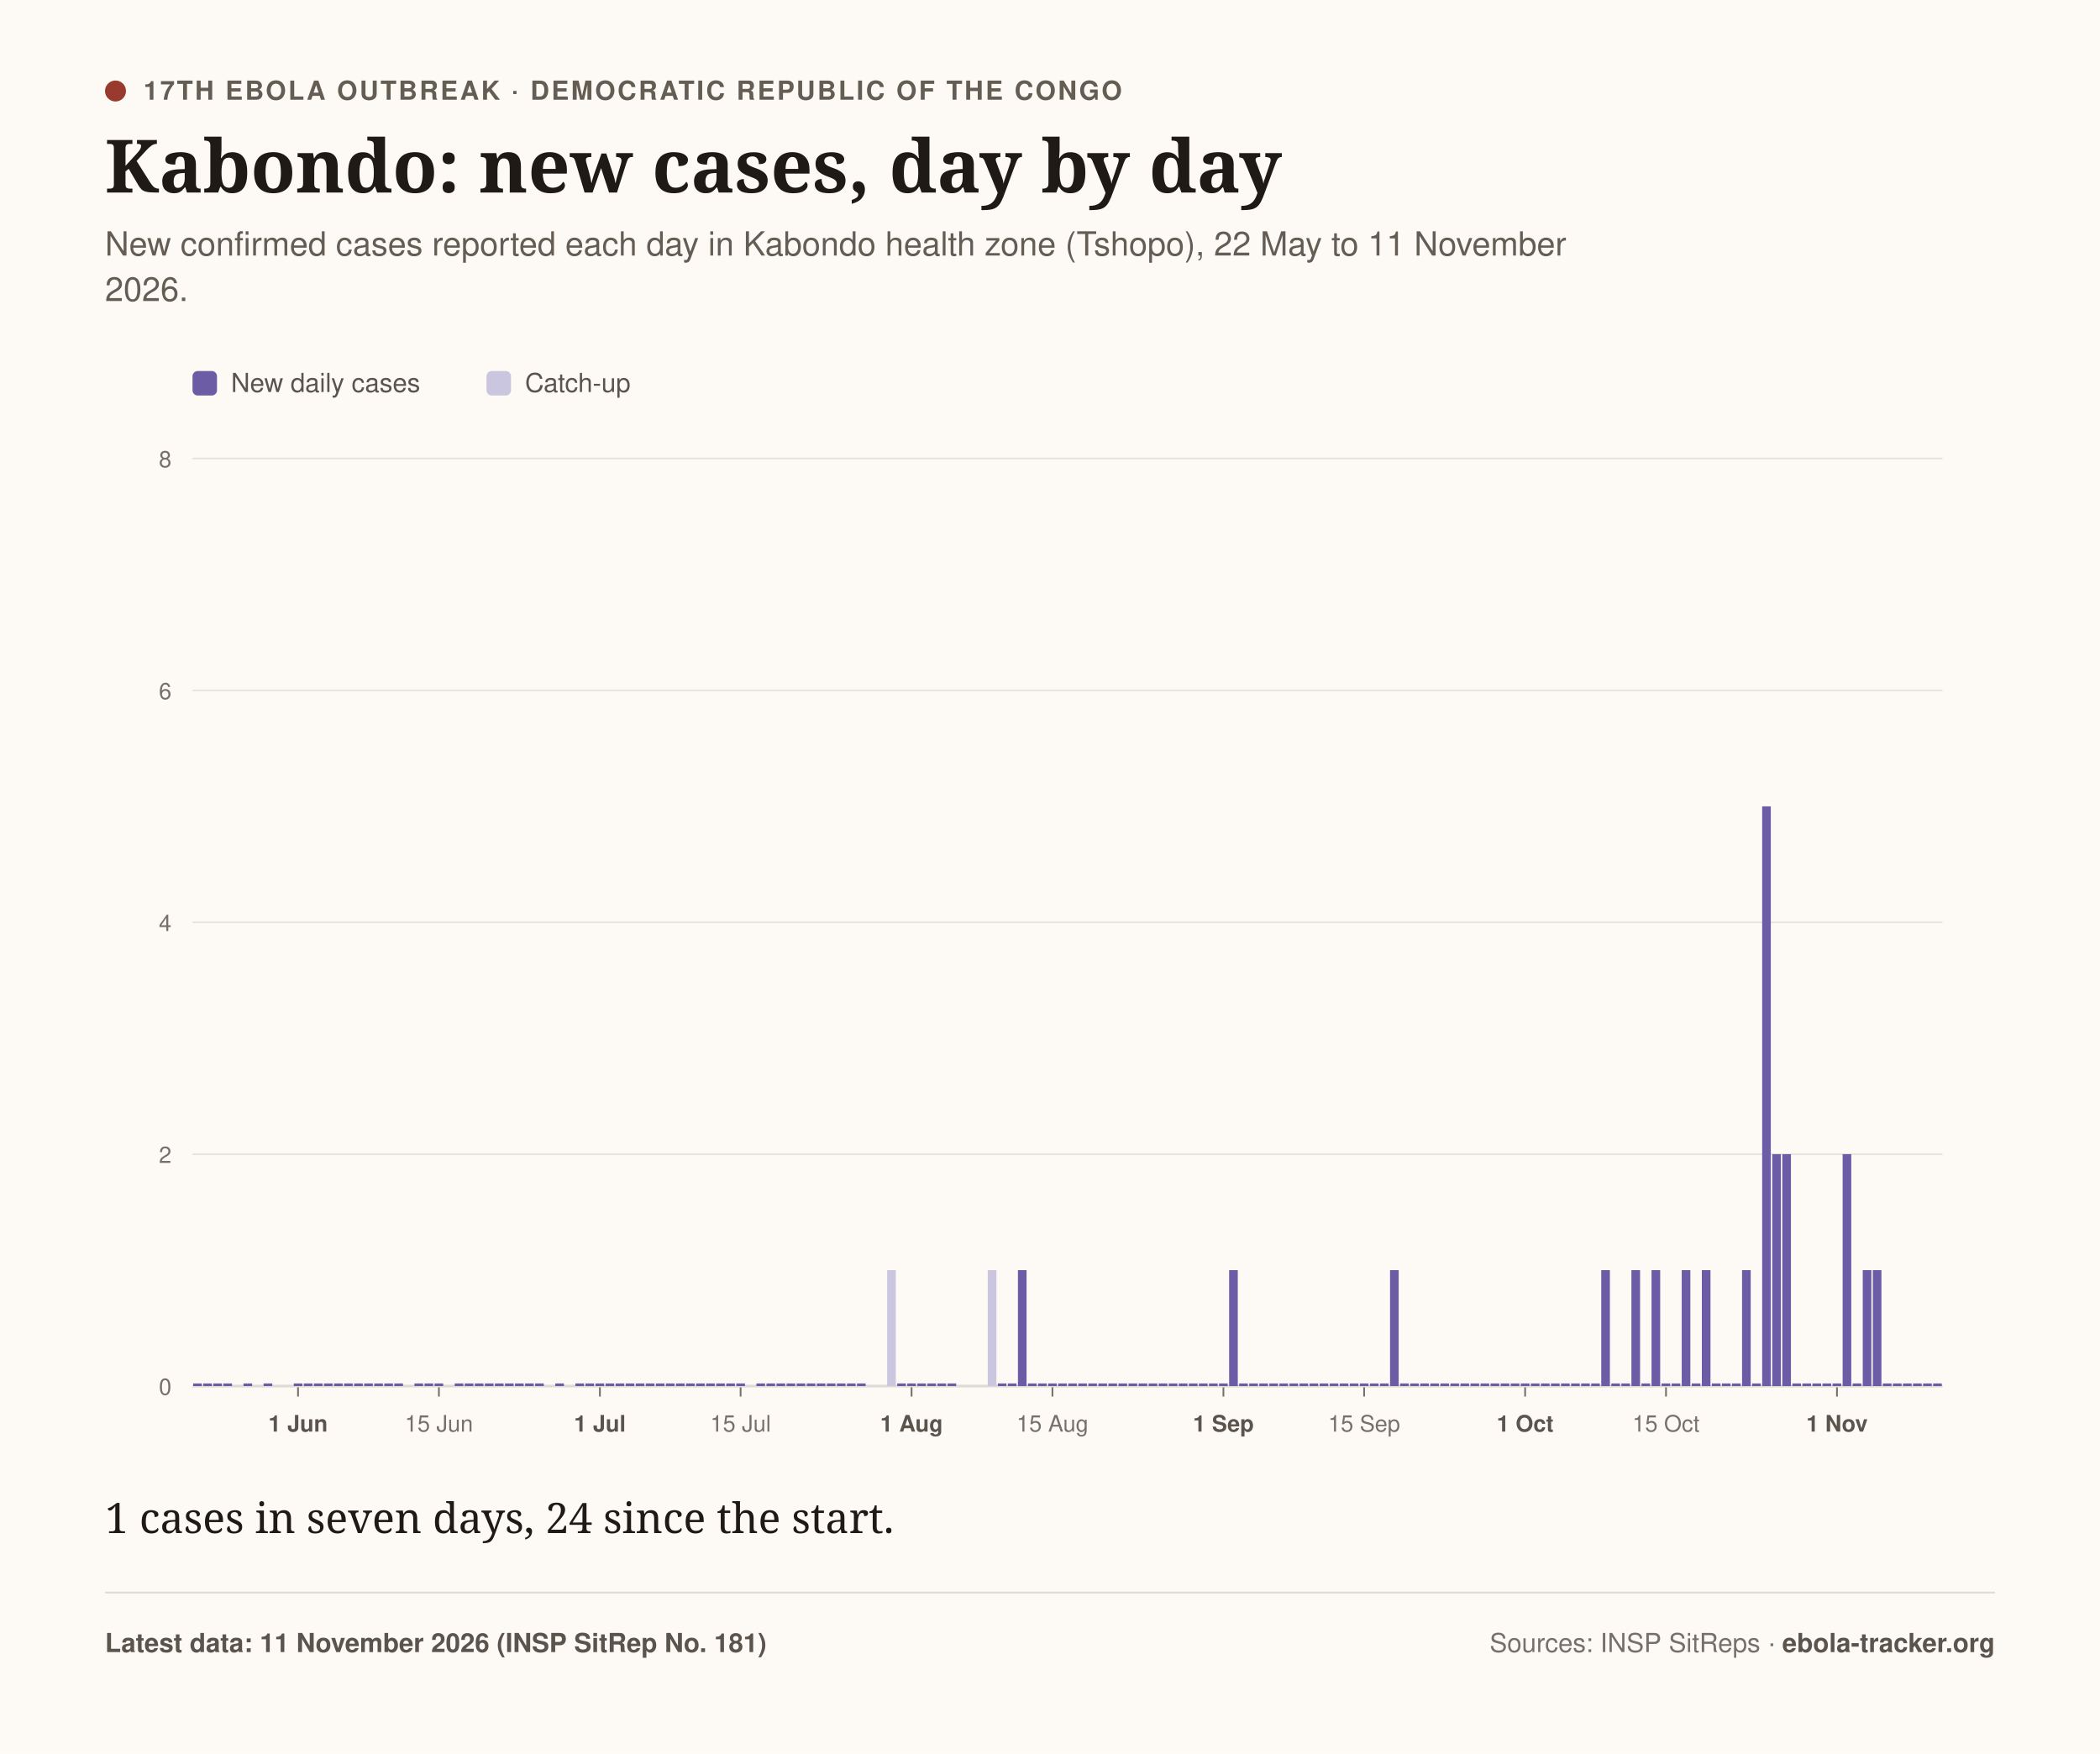
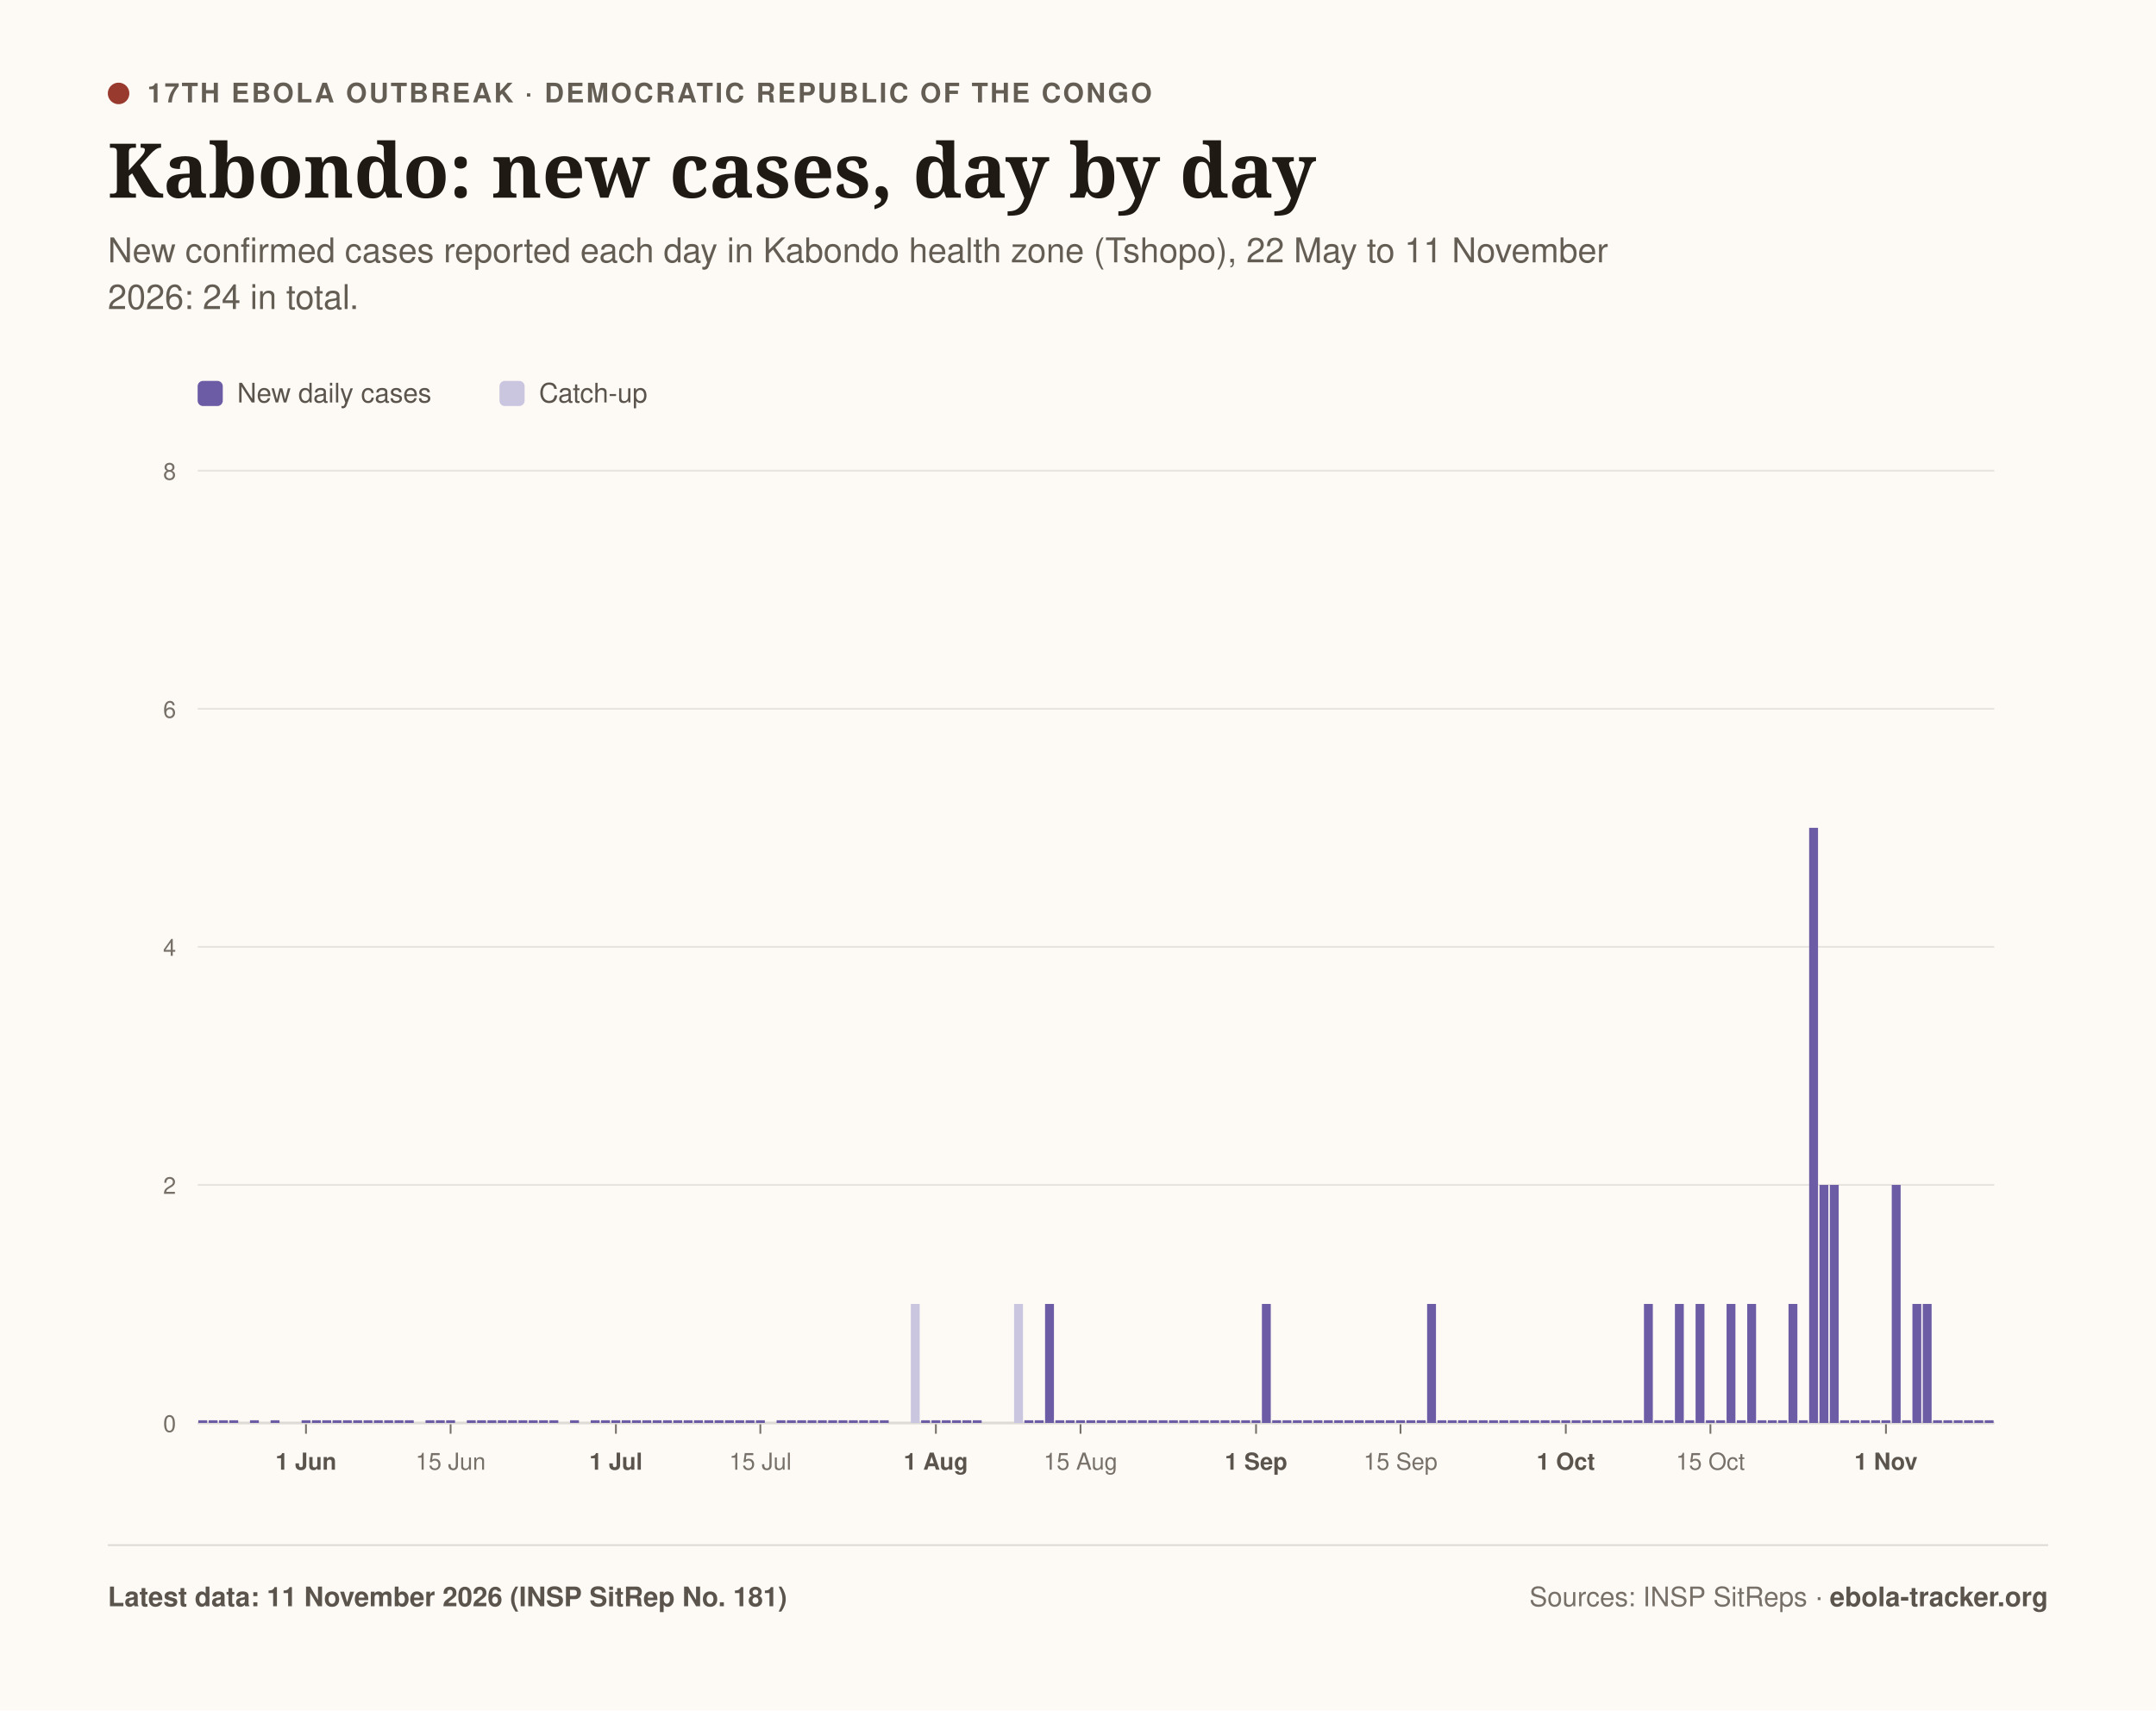
- <svg xmlns="http://www.w3.org/2000/svg" viewBox="0 0 1200 1002" role="img" aria-label="Kabondo: new cases, day by day. New confirmed cases reported each day in Kabondo health zone (Tshopo), 22 May to 11 November 2026.">
-   <rect width="1200" height="1002" fill="#FDFAF6" />
+ <svg xmlns="http://www.w3.org/2000/svg" viewBox="0 0 1200 952" role="img" aria-label="Kabondo: new cases, day by day. New confirmed cases reported each day in Kabondo health zone (Tshopo), 22 May to 11 November 2026: 24 in total.">
+   <rect width="1200" height="952" fill="#FDFAF6" />
  <circle cx="66" cy="52" r="6" fill="#993A2E" />
  <text x="82.0" y="57.0" font-family="'Public Sans',Helvetica,Arial,sans-serif" font-size="15" font-weight="700" fill="#635D54" text-anchor="start" letter-spacing=".08em">17TH EBOLA OUTBREAK · DEMOCRATIC REPUBLIC OF THE CONGO</text>
  <text x="60.0" y="110.0" font-family="'Source Serif 4',Georgia,serif" font-size="42" font-weight="600" fill="#1F1A13" text-anchor="start">Kabondo: new cases, day by day</text>
  <text x="60.0" y="146.0" font-family="'Public Sans',Helvetica,Arial,sans-serif" font-size="19" font-weight="400" fill="#635D54" text-anchor="start">New confirmed cases reported each day in Kabondo health zone (Tshopo), 22 May to 11 November</text>
-   <text x="60.0" y="172.0" font-family="'Public Sans',Helvetica,Arial,sans-serif" font-size="19" font-weight="400" fill="#635D54" text-anchor="start">2026.</text>
+   <text x="60.0" y="172.0" font-family="'Public Sans',Helvetica,Arial,sans-serif" font-size="19" font-weight="400" fill="#635D54" text-anchor="start">2026: 24 in total.</text>
  <rect x="110" y="212" width="14" height="14" rx="3" fill="#6B5CA5" />
  <text x="132.0" y="224.0" font-family="'Public Sans',Helvetica,Arial,sans-serif" font-size="15" font-weight="400" fill="#5A544C" text-anchor="start">New daily cases</text>
  <rect x="278" y="212" width="14" height="14" rx="3" fill="#cbc6e0" />
  <text x="300.0" y="224.0" font-family="'Public Sans',Helvetica,Arial,sans-serif" font-size="15" font-weight="400" fill="#5A544C" text-anchor="start">Catch-up</text>
  <line x1="110" x2="1110" y1="792.0" y2="792.0" stroke="#E7E4E0" />
  <text x="98.0" y="797.0" font-family="'Public Sans',Helvetica,Arial,sans-serif" font-size="13" font-weight="400" fill="#777068" text-anchor="end">0</text>
  <line x1="110" x2="1110" y1="659.5" y2="659.5" stroke="#E7E4E0" />
  <text x="98.0" y="664.5" font-family="'Public Sans',Helvetica,Arial,sans-serif" font-size="13" font-weight="400" fill="#777068" text-anchor="end">2</text>
  <line x1="110" x2="1110" y1="527.0" y2="527.0" stroke="#E7E4E0" />
  <text x="98.0" y="532.0" font-family="'Public Sans',Helvetica,Arial,sans-serif" font-size="13" font-weight="400" fill="#777068" text-anchor="end">4</text>
  <line x1="110" x2="1110" y1="394.5" y2="394.5" stroke="#E7E4E0" />
  <text x="98.0" y="399.5" font-family="'Public Sans',Helvetica,Arial,sans-serif" font-size="13" font-weight="400" fill="#777068" text-anchor="end">6</text>
  <line x1="110" x2="1110" y1="262.0" y2="262.0" stroke="#E7E4E0" />
  <text x="98.0" y="267.0" font-family="'Public Sans',Helvetica,Arial,sans-serif" font-size="13" font-weight="400" fill="#777068" text-anchor="end">8</text>
  <line x1="170.3" x2="170.3" y1="792" y2="798" stroke="#777068" />
  <text x="170.3" y="818.0" font-family="'Public Sans',Helvetica,Arial,sans-serif" font-size="13" font-weight="600" fill="#5A544C" text-anchor="middle">1 Jun</text>
  <line x1="250.8" x2="250.8" y1="792" y2="798" stroke="#777068" />
  <text x="250.8" y="818.0" font-family="'Public Sans',Helvetica,Arial,sans-serif" font-size="13" font-weight="400" fill="#777068" text-anchor="middle">15 Jun</text>
  <line x1="342.8" x2="342.8" y1="792" y2="798" stroke="#777068" />
  <text x="342.8" y="818.0" font-family="'Public Sans',Helvetica,Arial,sans-serif" font-size="13" font-weight="600" fill="#5A544C" text-anchor="middle">1 Jul</text>
  <line x1="423.2" x2="423.2" y1="792" y2="798" stroke="#777068" />
  <text x="423.2" y="818.0" font-family="'Public Sans',Helvetica,Arial,sans-serif" font-size="13" font-weight="400" fill="#777068" text-anchor="middle">15 Jul</text>
  <line x1="520.9" x2="520.9" y1="792" y2="798" stroke="#777068" />
  <text x="520.9" y="818.0" font-family="'Public Sans',Helvetica,Arial,sans-serif" font-size="13" font-weight="600" fill="#5A544C" text-anchor="middle">1 Aug</text>
  <line x1="601.4" x2="601.4" y1="792" y2="798" stroke="#777068" />
  <text x="601.4" y="818.0" font-family="'Public Sans',Helvetica,Arial,sans-serif" font-size="13" font-weight="400" fill="#777068" text-anchor="middle">15 Aug</text>
  <line x1="699.1" x2="699.1" y1="792" y2="798" stroke="#777068" />
  <text x="699.1" y="818.0" font-family="'Public Sans',Helvetica,Arial,sans-serif" font-size="13" font-weight="600" fill="#5A544C" text-anchor="middle">1 Sep</text>
  <line x1="779.5" x2="779.5" y1="792" y2="798" stroke="#777068" />
  <text x="779.5" y="818.0" font-family="'Public Sans',Helvetica,Arial,sans-serif" font-size="13" font-weight="400" fill="#777068" text-anchor="middle">15 Sep</text>
  <line x1="871.5" x2="871.5" y1="792" y2="798" stroke="#777068" />
  <text x="871.5" y="818.0" font-family="'Public Sans',Helvetica,Arial,sans-serif" font-size="13" font-weight="600" fill="#5A544C" text-anchor="middle">1 Oct</text>
  <line x1="952.0" x2="952.0" y1="792" y2="798" stroke="#777068" />
  <text x="952.0" y="818.0" font-family="'Public Sans',Helvetica,Arial,sans-serif" font-size="13" font-weight="400" fill="#777068" text-anchor="middle">15 Oct</text>
  <line x1="1049.7" x2="1049.7" y1="792" y2="798" stroke="#777068" />
  <text x="1049.7" y="818.0" font-family="'Public Sans',Helvetica,Arial,sans-serif" font-size="13" font-weight="600" fill="#5A544C" text-anchor="middle">1 Nov</text>
  <line x1="110" x2="1110" y1="792" y2="792" stroke="#DEDAD5" stroke-width="1.5" />
  <rect x="110.40" y="790.50" width="4.94" height="1.50" fill="#6B5CA5" />
  <rect x="116.15" y="790.50" width="4.94" height="1.50" fill="#6B5CA5" />
  <rect x="121.90" y="790.50" width="4.94" height="1.50" fill="#6B5CA5" />
  <rect x="127.64" y="790.50" width="4.94" height="1.50" fill="#6B5CA5" />
  <rect x="139.14" y="790.50" width="4.94" height="1.50" fill="#6B5CA5" />
  <rect x="150.63" y="790.50" width="4.94" height="1.50" fill="#6B5CA5" />
  <rect x="167.87" y="790.50" width="4.94" height="1.50" fill="#6B5CA5" />
  <rect x="173.62" y="790.50" width="4.94" height="1.50" fill="#6B5CA5" />
  <rect x="179.37" y="790.50" width="4.94" height="1.50" fill="#6B5CA5" />
  <rect x="185.11" y="790.50" width="4.94" height="1.50" fill="#6B5CA5" />
  <rect x="190.86" y="790.50" width="4.94" height="1.50" fill="#6B5CA5" />
  <rect x="196.61" y="790.50" width="4.94" height="1.50" fill="#6B5CA5" />
  <rect x="202.36" y="790.50" width="4.94" height="1.50" fill="#6B5CA5" />
  <rect x="208.10" y="790.50" width="4.94" height="1.50" fill="#6B5CA5" />
  <rect x="213.85" y="790.50" width="4.94" height="1.50" fill="#6B5CA5" />
  <rect x="219.60" y="790.50" width="4.94" height="1.50" fill="#6B5CA5" />
  <rect x="225.34" y="790.50" width="4.94" height="1.50" fill="#6B5CA5" />
  <rect x="236.84" y="790.50" width="4.94" height="1.50" fill="#6B5CA5" />
  <rect x="242.59" y="790.50" width="4.94" height="1.50" fill="#6B5CA5" />
  <rect x="248.33" y="790.50" width="4.94" height="1.50" fill="#6B5CA5" />
  <rect x="259.83" y="790.50" width="4.94" height="1.50" fill="#6B5CA5" />
  <rect x="265.57" y="790.50" width="4.94" height="1.50" fill="#6B5CA5" />
  <rect x="271.32" y="790.50" width="4.94" height="1.50" fill="#6B5CA5" />
  <rect x="277.07" y="790.50" width="4.94" height="1.50" fill="#6B5CA5" />
  <rect x="282.82" y="790.50" width="4.94" height="1.50" fill="#6B5CA5" />
  <rect x="288.56" y="790.50" width="4.94" height="1.50" fill="#6B5CA5" />
  <rect x="294.31" y="790.50" width="4.94" height="1.50" fill="#6B5CA5" />
  <rect x="300.06" y="790.50" width="4.94" height="1.50" fill="#6B5CA5" />
  <rect x="305.80" y="790.50" width="4.94" height="1.50" fill="#6B5CA5" />
  <rect x="317.30" y="790.50" width="4.94" height="1.50" fill="#6B5CA5" />
  <rect x="328.79" y="790.50" width="4.94" height="1.50" fill="#6B5CA5" />
  <rect x="334.54" y="790.50" width="4.94" height="1.50" fill="#6B5CA5" />
  <rect x="340.29" y="790.50" width="4.94" height="1.50" fill="#6B5CA5" />
  <rect x="346.03" y="790.50" width="4.94" height="1.50" fill="#6B5CA5" />
  <rect x="351.78" y="790.50" width="4.94" height="1.50" fill="#6B5CA5" />
  <rect x="357.53" y="790.50" width="4.94" height="1.50" fill="#6B5CA5" />
  <rect x="363.28" y="790.50" width="4.94" height="1.50" fill="#6B5CA5" />
  <rect x="369.02" y="790.50" width="4.94" height="1.50" fill="#6B5CA5" />
  <rect x="374.77" y="790.50" width="4.94" height="1.50" fill="#6B5CA5" />
  <rect x="380.52" y="790.50" width="4.94" height="1.50" fill="#6B5CA5" />
  <rect x="386.26" y="790.50" width="4.94" height="1.50" fill="#6B5CA5" />
  <rect x="392.01" y="790.50" width="4.94" height="1.50" fill="#6B5CA5" />
  <rect x="397.76" y="790.50" width="4.94" height="1.50" fill="#6B5CA5" />
  <rect x="403.51" y="790.50" width="4.94" height="1.50" fill="#6B5CA5" />
  <rect x="409.25" y="790.50" width="4.94" height="1.50" fill="#6B5CA5" />
  <rect x="415.00" y="790.50" width="4.94" height="1.50" fill="#6B5CA5" />
  <rect x="420.75" y="790.50" width="4.94" height="1.50" fill="#6B5CA5" />
  <rect x="432.24" y="790.50" width="4.94" height="1.50" fill="#6B5CA5" />
  <rect x="437.99" y="790.50" width="4.94" height="1.50" fill="#6B5CA5" />
  <rect x="443.74" y="790.50" width="4.94" height="1.50" fill="#6B5CA5" />
  <rect x="449.48" y="790.50" width="4.94" height="1.50" fill="#6B5CA5" />
  <rect x="455.23" y="790.50" width="4.94" height="1.50" fill="#6B5CA5" />
  <rect x="460.98" y="790.50" width="4.94" height="1.50" fill="#6B5CA5" />
  <rect x="466.72" y="790.50" width="4.94" height="1.50" fill="#6B5CA5" />
  <rect x="472.47" y="790.50" width="4.94" height="1.50" fill="#6B5CA5" />
  <rect x="478.22" y="790.50" width="4.94" height="1.50" fill="#6B5CA5" />
  <rect x="483.97" y="790.50" width="4.94" height="1.50" fill="#6B5CA5" />
  <rect x="489.71" y="790.50" width="4.94" height="1.50" fill="#6B5CA5" />
  <rect x="506.95" y="725.75" width="4.94" height="66.25" fill="#cbc6e0" />
  <rect x="512.70" y="790.50" width="4.94" height="1.50" fill="#6B5CA5" />
  <rect x="518.45" y="790.50" width="4.94" height="1.50" fill="#6B5CA5" />
  <rect x="524.20" y="790.50" width="4.94" height="1.50" fill="#6B5CA5" />
  <rect x="529.94" y="790.50" width="4.94" height="1.50" fill="#6B5CA5" />
  <rect x="535.69" y="790.50" width="4.94" height="1.50" fill="#6B5CA5" />
  <rect x="541.44" y="790.50" width="4.94" height="1.50" fill="#6B5CA5" />
  <rect x="564.43" y="725.75" width="4.94" height="66.25" fill="#cbc6e0" />
  <rect x="570.17" y="790.50" width="4.94" height="1.50" fill="#6B5CA5" />
  <rect x="575.92" y="790.50" width="4.94" height="1.50" fill="#6B5CA5" />
  <rect x="581.67" y="725.75" width="4.94" height="66.25" fill="#6B5CA5" />
  <rect x="587.41" y="790.50" width="4.94" height="1.50" fill="#6B5CA5" />
  <rect x="593.16" y="790.50" width="4.94" height="1.50" fill="#6B5CA5" />
  <rect x="598.91" y="790.50" width="4.94" height="1.50" fill="#6B5CA5" />
  <rect x="604.66" y="790.50" width="4.94" height="1.50" fill="#6B5CA5" />
  <rect x="610.40" y="790.50" width="4.94" height="1.50" fill="#6B5CA5" />
  <rect x="616.15" y="790.50" width="4.94" height="1.50" fill="#6B5CA5" />
  <rect x="621.90" y="790.50" width="4.94" height="1.50" fill="#6B5CA5" />
  <rect x="627.64" y="790.50" width="4.94" height="1.50" fill="#6B5CA5" />
  <rect x="633.39" y="790.50" width="4.94" height="1.50" fill="#6B5CA5" />
  <rect x="639.14" y="790.50" width="4.94" height="1.50" fill="#6B5CA5" />
  <rect x="644.89" y="790.50" width="4.94" height="1.50" fill="#6B5CA5" />
  <rect x="650.63" y="790.50" width="4.94" height="1.50" fill="#6B5CA5" />
  <rect x="656.38" y="790.50" width="4.94" height="1.50" fill="#6B5CA5" />
  <rect x="662.13" y="790.50" width="4.94" height="1.50" fill="#6B5CA5" />
  <rect x="667.87" y="790.50" width="4.94" height="1.50" fill="#6B5CA5" />
  <rect x="673.62" y="790.50" width="4.94" height="1.50" fill="#6B5CA5" />
  <rect x="679.37" y="790.50" width="4.94" height="1.50" fill="#6B5CA5" />
  <rect x="685.11" y="790.50" width="4.94" height="1.50" fill="#6B5CA5" />
  <rect x="690.86" y="790.50" width="4.94" height="1.50" fill="#6B5CA5" />
  <rect x="696.61" y="790.50" width="4.94" height="1.50" fill="#6B5CA5" />
  <rect x="702.36" y="725.75" width="4.94" height="66.25" fill="#6B5CA5" />
  <rect x="708.10" y="790.50" width="4.94" height="1.50" fill="#6B5CA5" />
  <rect x="713.85" y="790.50" width="4.94" height="1.50" fill="#6B5CA5" />
  <rect x="719.60" y="790.50" width="4.94" height="1.50" fill="#6B5CA5" />
  <rect x="725.34" y="790.50" width="4.94" height="1.50" fill="#6B5CA5" />
  <rect x="731.09" y="790.50" width="4.94" height="1.50" fill="#6B5CA5" />
  <rect x="736.84" y="790.50" width="4.94" height="1.50" fill="#6B5CA5" />
  <rect x="742.59" y="790.50" width="4.94" height="1.50" fill="#6B5CA5" />
  <rect x="748.33" y="790.50" width="4.94" height="1.50" fill="#6B5CA5" />
  <rect x="754.08" y="790.50" width="4.94" height="1.50" fill="#6B5CA5" />
  <rect x="759.83" y="790.50" width="4.94" height="1.50" fill="#6B5CA5" />
  <rect x="765.57" y="790.50" width="4.94" height="1.50" fill="#6B5CA5" />
  <rect x="771.32" y="790.50" width="4.94" height="1.50" fill="#6B5CA5" />
  <rect x="777.07" y="790.50" width="4.94" height="1.50" fill="#6B5CA5" />
  <rect x="782.82" y="790.50" width="4.94" height="1.50" fill="#6B5CA5" />
  <rect x="788.56" y="790.50" width="4.94" height="1.50" fill="#6B5CA5" />
  <rect x="794.31" y="725.75" width="4.94" height="66.25" fill="#6B5CA5" />
  <rect x="800.06" y="790.50" width="4.94" height="1.50" fill="#6B5CA5" />
  <rect x="805.80" y="790.50" width="4.94" height="1.50" fill="#6B5CA5" />
  <rect x="811.55" y="790.50" width="4.94" height="1.50" fill="#6B5CA5" />
  <rect x="817.30" y="790.50" width="4.94" height="1.50" fill="#6B5CA5" />
  <rect x="823.05" y="790.50" width="4.94" height="1.50" fill="#6B5CA5" />
  <rect x="828.79" y="790.50" width="4.94" height="1.50" fill="#6B5CA5" />
  <rect x="834.54" y="790.50" width="4.94" height="1.50" fill="#6B5CA5" />
  <rect x="840.29" y="790.50" width="4.94" height="1.50" fill="#6B5CA5" />
  <rect x="846.03" y="790.50" width="4.94" height="1.50" fill="#6B5CA5" />
  <rect x="851.78" y="790.50" width="4.94" height="1.50" fill="#6B5CA5" />
  <rect x="857.53" y="790.50" width="4.94" height="1.50" fill="#6B5CA5" />
  <rect x="863.28" y="790.50" width="4.94" height="1.50" fill="#6B5CA5" />
  <rect x="869.02" y="790.50" width="4.94" height="1.50" fill="#6B5CA5" />
  <rect x="874.77" y="790.50" width="4.94" height="1.50" fill="#6B5CA5" />
  <rect x="880.52" y="790.50" width="4.94" height="1.50" fill="#6B5CA5" />
  <rect x="886.26" y="790.50" width="4.94" height="1.50" fill="#6B5CA5" />
  <rect x="892.01" y="790.50" width="4.94" height="1.50" fill="#6B5CA5" />
  <rect x="897.76" y="790.50" width="4.94" height="1.50" fill="#6B5CA5" />
  <rect x="903.51" y="790.50" width="4.94" height="1.50" fill="#6B5CA5" />
  <rect x="909.25" y="790.50" width="4.94" height="1.50" fill="#6B5CA5" />
  <rect x="915.00" y="725.75" width="4.94" height="66.25" fill="#6B5CA5" />
  <rect x="920.75" y="790.50" width="4.94" height="1.50" fill="#6B5CA5" />
  <rect x="926.49" y="790.50" width="4.94" height="1.50" fill="#6B5CA5" />
  <rect x="932.24" y="725.75" width="4.94" height="66.25" fill="#6B5CA5" />
  <rect x="937.99" y="790.50" width="4.94" height="1.50" fill="#6B5CA5" />
  <rect x="943.74" y="725.75" width="4.94" height="66.25" fill="#6B5CA5" />
  <rect x="949.48" y="790.50" width="4.94" height="1.50" fill="#6B5CA5" />
  <rect x="955.23" y="790.50" width="4.94" height="1.50" fill="#6B5CA5" />
  <rect x="960.98" y="725.75" width="4.94" height="66.25" fill="#6B5CA5" />
  <rect x="966.72" y="790.50" width="4.94" height="1.50" fill="#6B5CA5" />
  <rect x="972.47" y="725.75" width="4.94" height="66.25" fill="#6B5CA5" />
  <rect x="978.22" y="790.50" width="4.94" height="1.50" fill="#6B5CA5" />
  <rect x="983.97" y="790.50" width="4.94" height="1.50" fill="#6B5CA5" />
  <rect x="989.71" y="790.50" width="4.94" height="1.50" fill="#6B5CA5" />
  <rect x="995.46" y="725.75" width="4.94" height="66.25" fill="#6B5CA5" />
  <rect x="1001.21" y="790.50" width="4.94" height="1.50" fill="#6B5CA5" />
  <rect x="1006.95" y="460.75" width="4.94" height="331.25" fill="#6B5CA5" />
  <rect x="1012.70" y="659.50" width="4.94" height="132.50" fill="#6B5CA5" />
  <rect x="1018.45" y="659.50" width="4.94" height="132.50" fill="#6B5CA5" />
  <rect x="1024.20" y="790.50" width="4.94" height="1.50" fill="#6B5CA5" />
  <rect x="1029.94" y="790.50" width="4.94" height="1.50" fill="#6B5CA5" />
  <rect x="1035.69" y="790.50" width="4.94" height="1.50" fill="#6B5CA5" />
  <rect x="1041.44" y="790.50" width="4.94" height="1.50" fill="#6B5CA5" />
  <rect x="1047.18" y="790.50" width="4.94" height="1.50" fill="#6B5CA5" />
  <rect x="1052.93" y="659.50" width="4.94" height="132.50" fill="#6B5CA5" />
  <rect x="1058.68" y="790.50" width="4.94" height="1.50" fill="#6B5CA5" />
  <rect x="1064.43" y="725.75" width="4.94" height="66.25" fill="#6B5CA5" />
  <rect x="1070.17" y="725.75" width="4.94" height="66.25" fill="#6B5CA5" />
  <rect x="1075.92" y="790.50" width="4.94" height="1.50" fill="#6B5CA5" />
  <rect x="1081.67" y="790.50" width="4.94" height="1.50" fill="#6B5CA5" />
  <rect x="1087.41" y="790.50" width="4.94" height="1.50" fill="#6B5CA5" />
  <rect x="1093.16" y="790.50" width="4.94" height="1.50" fill="#6B5CA5" />
  <rect x="1098.91" y="790.50" width="4.94" height="1.50" fill="#6B5CA5" />
  <rect x="1104.66" y="790.50" width="4.94" height="1.50" fill="#6B5CA5" />
-   <text x="60.0" y="876.0" font-family="'Source Serif 4',Georgia,serif" font-size="24" font-weight="400" fill="#1F1A13" text-anchor="start">1 cases in seven days, 24 since the start.</text>
-   <line x1="60" x2="1140" y1="910" y2="910" stroke="#DEDAD5" />
-   <text x="60.0" y="944.0" font-family="'Public Sans',Helvetica,Arial,sans-serif" font-size="15" font-weight="600" fill="#5A544C" text-anchor="start">Latest data: 11 November 2026 (INSP SitRep No. 181)</text>
-   <text x="1140" y="944" text-anchor="end" font-family="'Public Sans',Helvetica,Arial,sans-serif" font-size="15" fill="#777068">Sources: INSP SitReps · <tspan font-weight="700" fill="#5A544C">ebola-tracker.org</tspan>
+   <line x1="60" x2="1140" y1="860" y2="860" stroke="#DEDAD5" />
+   <text x="60.0" y="894.0" font-family="'Public Sans',Helvetica,Arial,sans-serif" font-size="15" font-weight="600" fill="#5A544C" text-anchor="start">Latest data: 11 November 2026 (INSP SitRep No. 181)</text>
+   <text x="1140" y="894" text-anchor="end" font-family="'Public Sans',Helvetica,Arial,sans-serif" font-size="15" fill="#777068">Sources: INSP SitReps · <tspan font-weight="700" fill="#5A544C">ebola-tracker.org</tspan>
  </text>
</svg>
